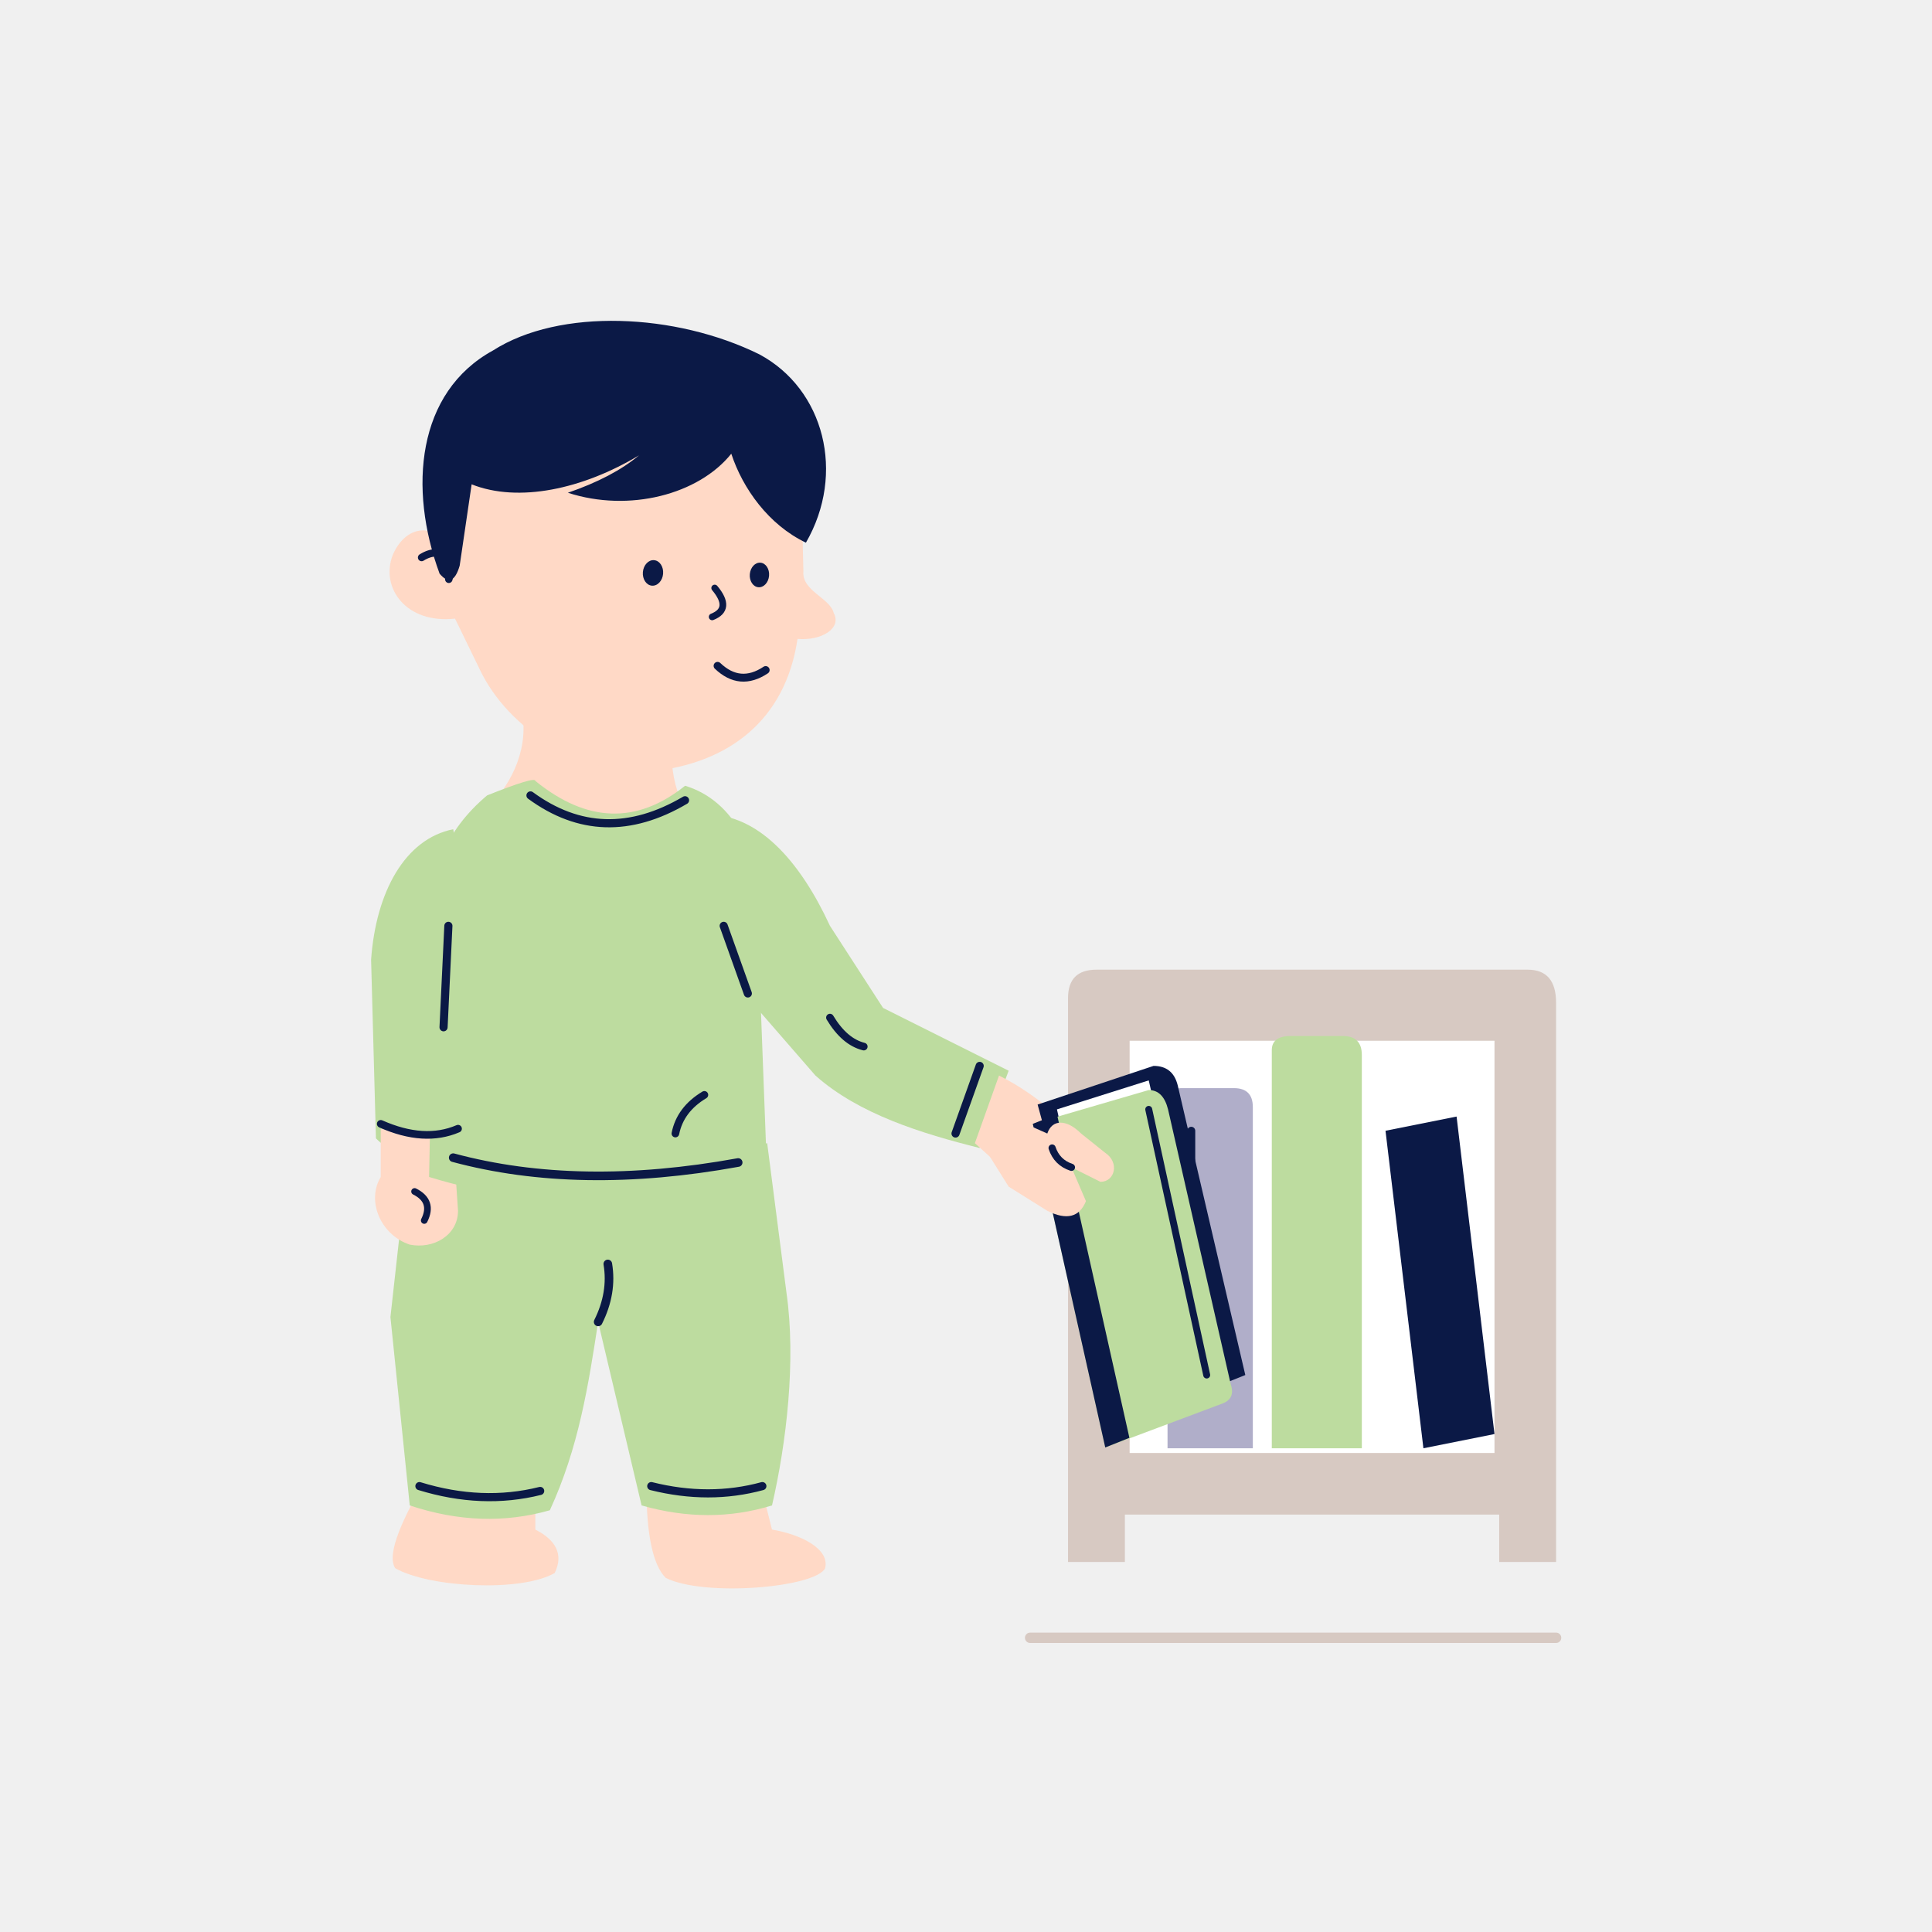
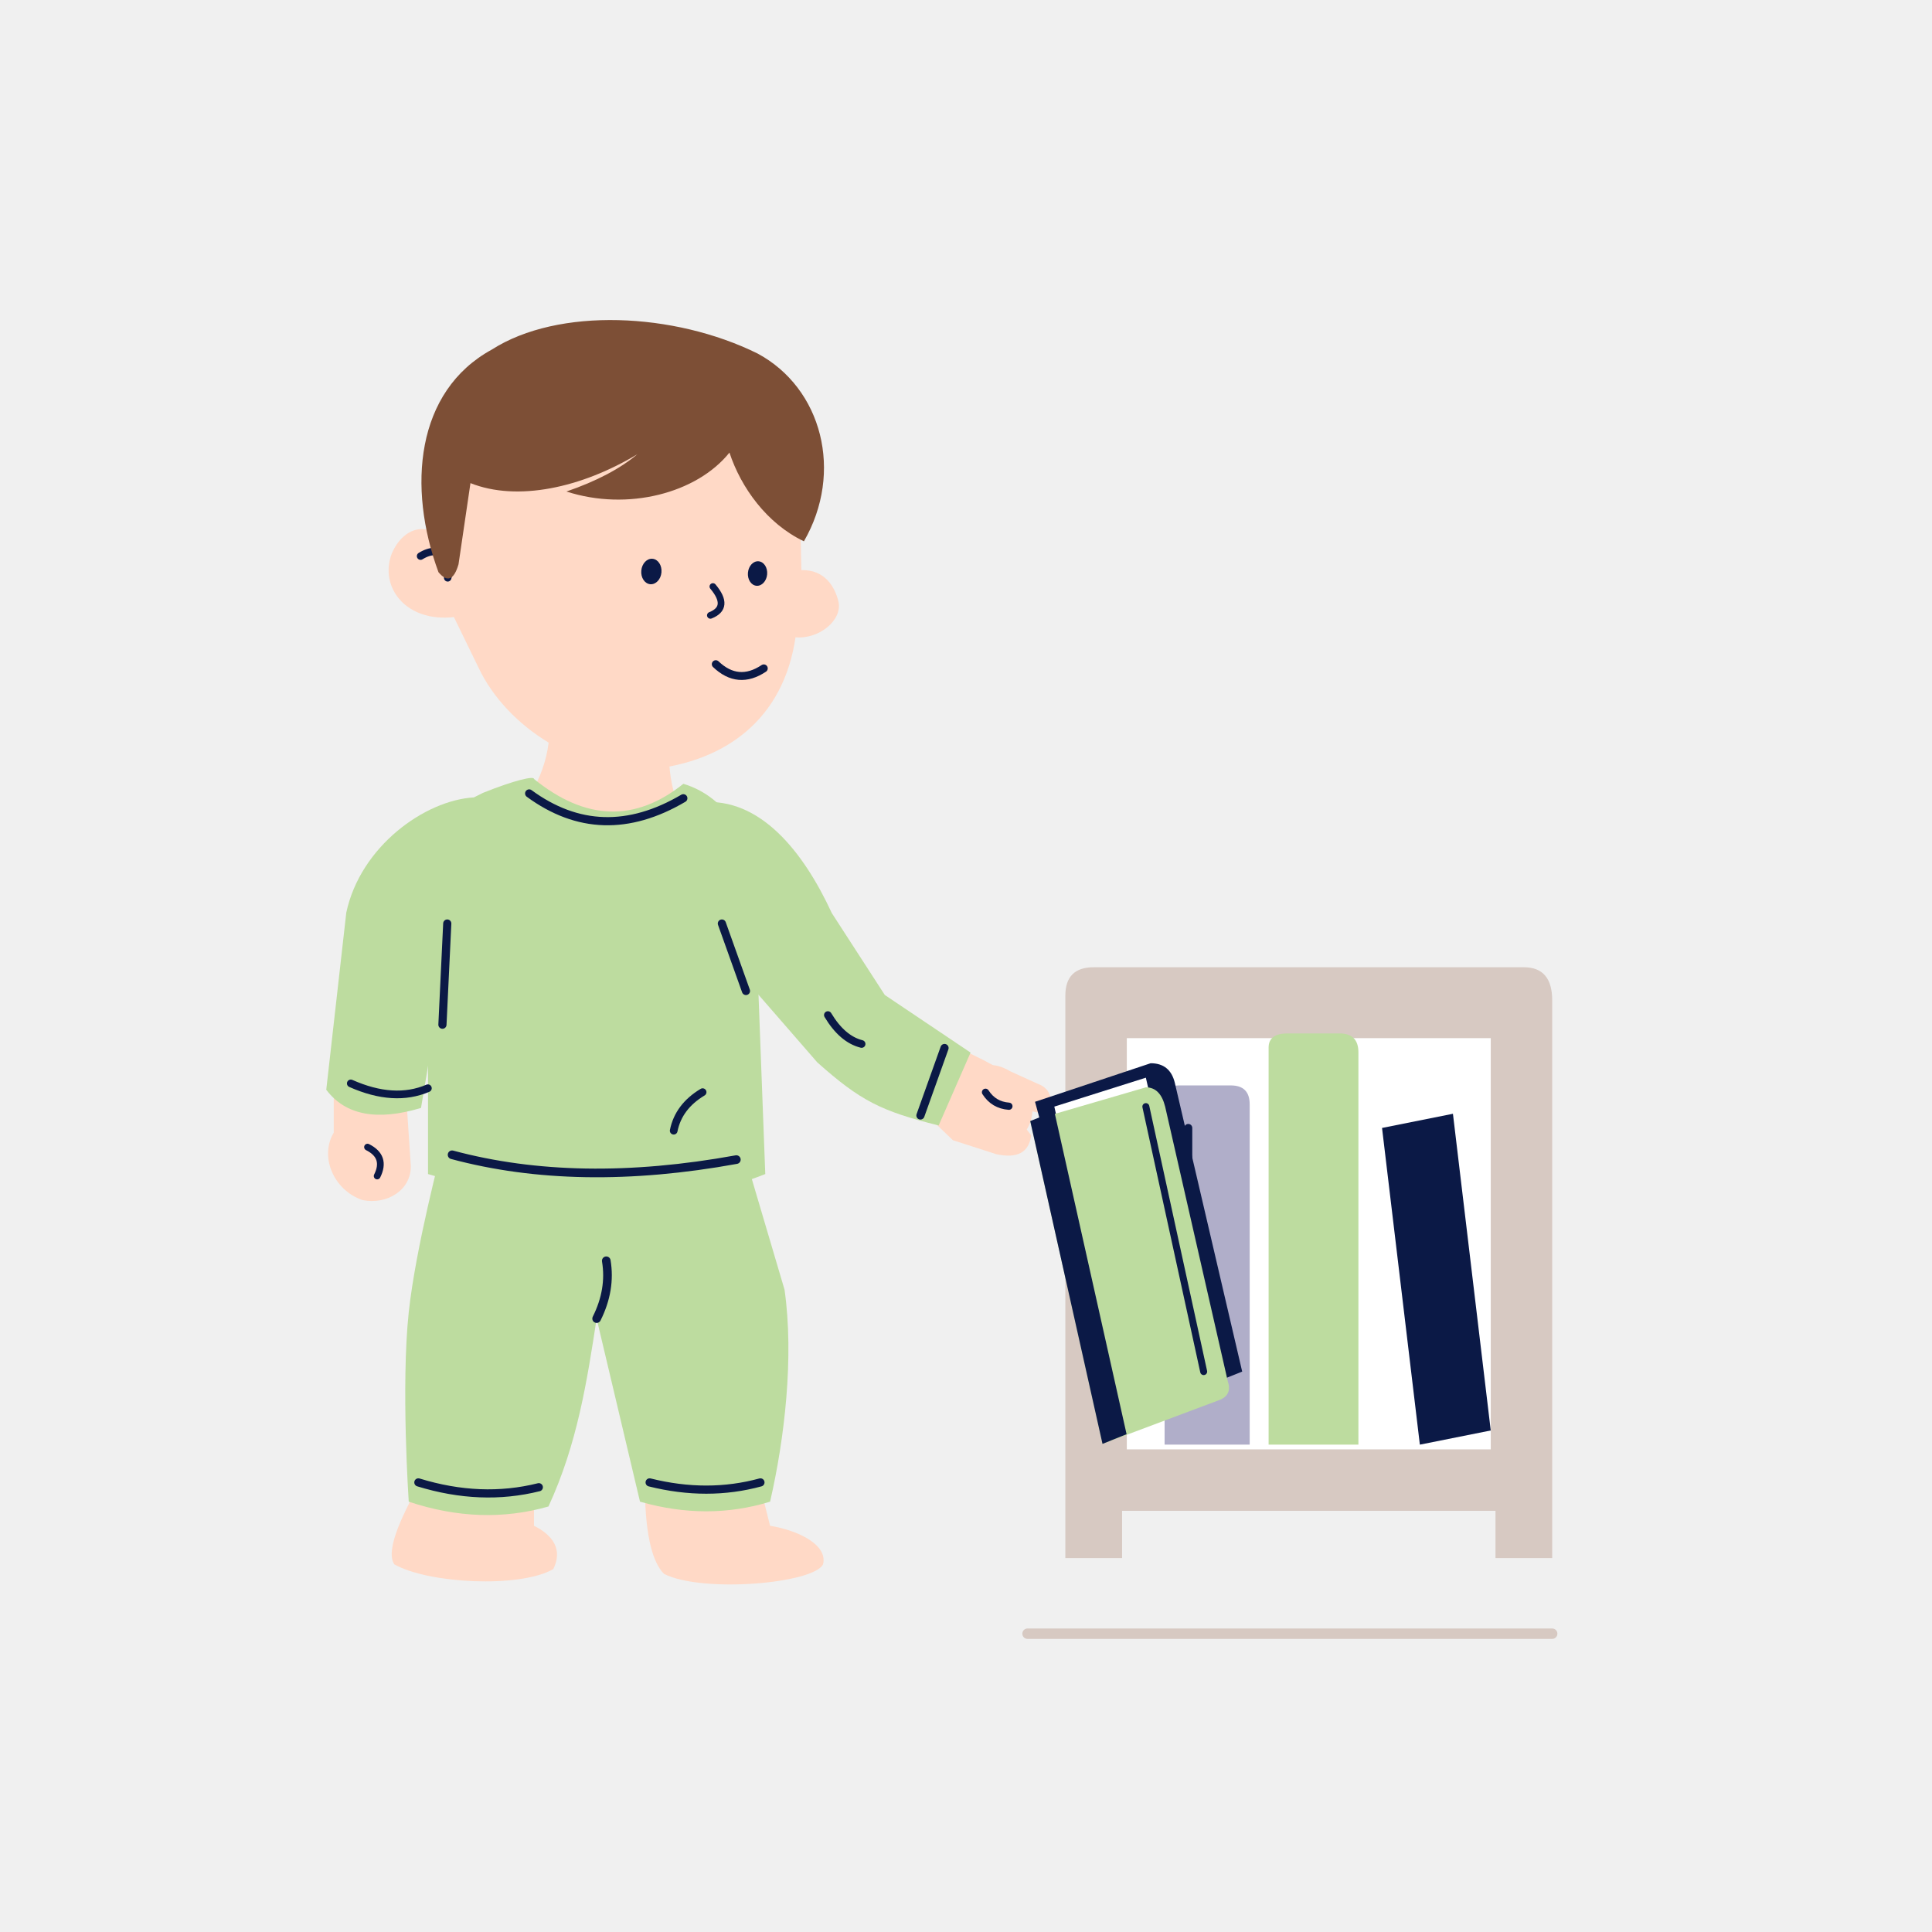
- <svg xmlns="http://www.w3.org/2000/svg" width="213" height="213" viewBox="0 0 213 213" fill="none">
-   <path d="M113.569 180.564H171.556" stroke-width="1.141" stroke-linecap="round" stroke-linejoin="round" stroke="#D7C9C2" />
-   <path d="M117.748 110.039C117.748 107.95 118.793 106.905 120.883 106.905H168.421C170.511 106.905 171.556 108.124 171.556 110.562V172.205H165.287V166.981H124.017V172.205H117.748V110.039Z" fill="#D7C9C2" />
-   <path d="M124.54 114.741H164.765V160.19H124.54V114.741Z" fill="white" />
-   <path d="M128.719 121.532C128.719 120.487 129.241 119.965 130.286 119.965H136.032C137.425 119.965 138.122 120.662 138.122 122.055V159.668H128.719V121.532Z" fill="#B0AEC9" />
-   <path d="M140.213 115.786C140.213 114.741 140.91 114.219 142.303 114.219H148.049C149.442 114.219 150.139 114.915 150.139 116.308V159.668H140.213V115.786Z" fill="#BDDC9F" />
-   <path d="M152.75 124.666L160.586 123.099L164.765 158.1L156.929 159.668L152.75 124.666Z" fill="#0B1946" />
-   <path d="M131.333 124.666V153.921" stroke-width="0.882" stroke-linecap="round" stroke-linejoin="round" stroke="#0B1946" />
-   <path d="M56.944 76.28C58.695 80.709 57.263 84.86 54.862 87.857C61.18 93.043 68.237 93.838 76.035 90.244C73.707 86.299 73.548 82.009 74.934 78.388L56.944 76.28Z" fill="#FFD9C6" />
-   <path d="M46.771 163.309C50.676 162.599 54.758 162.954 59.018 164.374V168.634C61.148 169.699 62.213 171.297 61.148 173.427C57.421 175.557 47.303 175.024 43.576 172.894C42.511 171.297 44.641 167.037 46.771 163.309Z" fill="#FFD9C6" />
-   <path d="M71.265 163.842C75.88 162.777 80.14 162.954 84.045 164.374L85.11 168.634C88.305 169.167 91.5 170.764 90.968 172.894C89.903 175.024 77.655 176.089 73.395 173.959C71.975 172.539 71.265 169.167 71.265 163.842Z" fill="#FFD9C6" />
-   <path d="M45.175 126.034C58.488 128.697 72.865 128.697 84.58 126.034L86.71 142.542C87.775 149.997 86.71 159.049 85.113 165.972C80.498 167.392 75.705 167.392 70.735 165.972L65.943 145.737C64.878 152.659 63.813 159.582 60.618 166.504C55.648 167.924 50.5 167.747 45.175 165.972L43.045 145.204L45.175 126.034Z" fill="#BDDC9F" />
-   <path d="M65.945 145.737C67.01 143.607 67.365 141.477 67.01 139.347" stroke-width="0.949" stroke-linecap="round" stroke-linejoin="round" stroke="#0B1946" />
-   <path d="M46.24 163.842C50.855 165.262 55.293 165.439 59.553 164.374M71.8 163.842C76.06 164.907 80.143 164.907 84.048 163.842" stroke-width="0.896" stroke-linecap="round" stroke-linejoin="round" stroke="#0B1946" />
-   <path d="M49.966 91.422C44.641 92.487 41.446 98.344 40.913 105.799L41.446 125.502C43.931 127.987 47.481 128.164 52.096 126.034L52.628 106.332L49.966 91.422Z" fill="#BDDC9F" />
-   <path d="M41.975 124.437V129.762C40.377 132.424 41.975 136.152 45.17 137.217C47.832 137.749 50.495 136.152 50.495 133.489L49.962 125.502L41.975 124.437Z" fill="#FFD9C6" />
-   <path d="M45.708 131.359C47.128 132.069 47.483 133.134 46.773 134.554" stroke-width="0.738" stroke-linecap="round" stroke-linejoin="round" stroke="#0B1946" />
-   <path d="M77.123 89.824C83.513 89.292 88.306 95.149 91.501 102.072L97.358 111.124L111.203 118.047L108.008 126.567C101.618 124.969 94.696 122.839 89.903 118.579L79.253 106.332L77.123 89.824Z" fill="#BDDC9F" />
-   <path d="M108.008 117.514L105.346 124.969" stroke-width="0.896" stroke-linecap="round" stroke-linejoin="round" stroke="#0B1946" />
-   <path d="M95.228 115.384C93.808 115.029 92.566 113.964 91.501 112.189" stroke-width="0.844" stroke-linecap="round" stroke-linejoin="round" stroke="#0B1946" />
-   <path d="M110.14 118.579C113.335 120.177 115.998 122.307 118.66 124.969L120.79 128.697C120.435 131.182 119.015 132.602 116.53 132.957L112.803 130.827L107.478 126.034L110.14 118.579Z" fill="#FFD9C6" />
-   <path d="M53.698 87.694C57.248 86.274 59.023 85.742 59.023 86.097C64.703 90.712 70.205 90.889 75.53 86.629C80.855 88.227 84.05 94.084 83.518 101.539L84.583 129.762C73.933 134.022 59.555 133.489 47.308 129.762L47.84 102.072C47.13 96.392 49.083 91.599 53.698 87.694Z" fill="#BDDC9F" />
-   <path d="M58.484 87.694C63.809 91.599 69.489 91.777 75.524 88.227" stroke-width="0.896" stroke-linecap="round" stroke-linejoin="round" stroke="#0B1946" />
-   <path d="M49.433 102.072L48.901 113.254M79.786 102.072L82.448 109.527" stroke-width="0.896" stroke-linecap="round" stroke-linejoin="round" stroke="#0B1946" />
-   <path d="M49.966 127.632C59.196 130.117 69.668 130.294 81.383 128.164" stroke-width="0.949" stroke-linecap="round" stroke-linejoin="round" stroke="#0B1946" />
-   <path d="M77.656 120.709C75.881 121.774 74.816 123.194 74.461 124.969" stroke-width="0.844" stroke-linecap="round" stroke-linejoin="round" stroke="#0B1946" />
-   <path d="M41.978 123.904C45.173 125.324 48.013 125.502 50.498 124.437" stroke-width="0.844" stroke-linecap="round" stroke-linejoin="round" stroke="#0B1946" />
-   <path d="M49.483 51.573C50.942 41.01 59.363 36.401 70.941 38.483C83.142 39.551 89.388 47.581 88.46 58.19L88.573 63.011C88.387 65.133 91.524 65.942 91.915 67.579C92.837 69.264 90.575 70.669 87.923 70.438C86.604 79.409 80.304 84.203 71.677 85.052C64.158 85.463 56.042 80.477 52.885 73.787L50.167 68.203C44.769 68.8 41.911 64.808 43.297 61.188C44.636 58.098 47.335 57.799 48.787 59.53L49.483 51.573Z" fill="#FFD9C6" />
-   <path d="M48.463 63.243C45.008 53.854 45.937 43.244 54.358 38.636C61.718 33.934 74.496 34.518 83.719 39.066C90.868 42.899 93.261 52.196 88.852 59.828C84.747 57.865 81.889 53.873 80.623 50.021C77.022 54.517 69.364 56.519 62.607 54.325C65.913 53.188 68.528 51.813 70.451 50.2C64.245 53.933 57.163 55.452 51.997 53.396L50.678 62.368C50.169 64.105 49.431 64.397 48.463 63.243Z" fill="#0B1946" />
-   <path d="M46.482 61.466C48.743 60.061 50.196 61.791 49.479 63.867" stroke-width="0.817" stroke-linecap="round" stroke-linejoin="round" stroke="#0B1946" />
-   <path d="M71.868 64.569C72.484 64.623 73.038 64.037 73.106 63.261C73.173 62.485 72.73 61.812 72.115 61.758C71.499 61.704 70.945 62.29 70.877 63.066C70.81 63.842 71.253 64.515 71.868 64.569Z" fill="#0B1946" />
-   <path d="M83.608 64.742C84.194 64.793 84.722 64.229 84.788 63.482C84.853 62.734 84.431 62.087 83.845 62.036C83.259 61.985 82.731 62.549 82.666 63.296C82.6 64.043 83.022 64.69 83.608 64.742Z" fill="#0B1946" />
-   <path d="M78.794 64.828C80.085 66.366 79.993 67.427 78.516 68.01" stroke-width="0.738" stroke-linecap="round" stroke-linejoin="round" stroke="#0B1946" />
-   <path d="M79.111 73.408C80.755 74.977 82.523 75.132 84.415 73.872" stroke-width="0.87" stroke-linecap="round" stroke-linejoin="round" stroke="#0B1946" />
-   <path d="M114.396 121.774L127.176 117.514C128.596 117.514 129.483 118.224 129.838 119.644L137.293 151.594L123.981 156.919L114.396 121.774Z" fill="#0B1946" />
-   <path d="M116.528 122.307L126.646 119.112L133.568 149.464L123.451 153.192L116.528 122.307Z" fill="white" />
-   <path d="M113.865 123.904L126.645 120.177C127.71 120.177 128.42 120.887 128.775 122.307L135.698 152.659C136.053 153.724 135.698 154.434 134.633 154.789L121.853 159.582L113.865 123.904Z" fill="#BDDC9F" />
-   <path d="M113.865 123.904L121.853 159.582L124.515 158.517L116.528 122.839L113.865 123.904Z" fill="#0B1946" />
-   <path d="M126.646 122.307L133.036 151.594" stroke-width="0.765" stroke-linecap="round" stroke-linejoin="round" stroke="#0B1946" />
-   <path d="M110.67 122.839L115.463 124.969C115.995 123.372 117.593 123.372 119.19 124.969L121.853 127.099C123.45 128.164 122.918 130.294 121.32 130.294L118.125 128.697L119.723 132.424C119.013 134.199 117.593 134.554 115.463 133.489L111.203 130.827L108.54 126.567L110.67 122.839Z" fill="#FFD9C6" />
-   <path d="M115.993 126.567C116.348 127.632 117.058 128.342 118.123 128.697" stroke-width="0.791" stroke-linecap="round" stroke-linejoin="round" stroke="#0B1946" />
+ <svg xmlns="http://www.w3.org/2000/svg" width="212" height="212" viewBox="0 0 212 212" fill="none">
+   <path d="M100.563 113.589C104.027 114.35 107.108 115.753 110.317 117.669L113.274 120.739C113.537 123.217 112.515 124.93 110.21 125.875L106.103 124.731L99.812 121.412L100.563 113.589Z" fill="#FFD9C6" />
+   <path d="M36.622 119V124.287C35.036 126.931 36.622 130.631 39.794 131.689C42.438 132.217 45.081 130.631 45.081 127.988L44.552 120.058L36.622 119Z" fill="#FFD9C6" />
+   <path d="M40.328 125.873C41.738 126.578 42.09 127.636 41.386 129.045" stroke-width="0.738" stroke-linecap="round" stroke-linejoin="round" stroke="#0B1946" />
+   <path d="M112.752 179.267H170.323" stroke-width="1.141" stroke-linecap="round" stroke-linejoin="round" stroke="#D7C9C2" />
+   <path d="M116.902 109.249C116.902 107.175 117.94 106.137 120.014 106.137H167.212C169.286 106.137 170.324 107.348 170.324 109.768V170.969H164.1V165.783H123.126V170.969H116.902V109.249Z" fill="#D7C9C2" />
+   <path d="M123.645 113.917H163.581V159.04H123.645V113.917Z" fill="white" />
+   <path d="M127.793 120.66C127.793 119.622 128.312 119.104 129.349 119.104H135.054C136.437 119.104 137.129 119.795 137.129 121.178V158.521H127.793V120.66Z" fill="#B0AEC9" />
+   <path d="M139.205 114.954C139.205 113.917 139.897 113.398 141.28 113.398H146.985C148.368 113.398 149.06 114.09 149.06 115.473V158.521H139.205V114.954Z" fill="#BDDC9F" />
+   <path d="M151.652 123.771L159.432 122.215L163.581 156.965L155.802 158.521L151.652 123.771Z" fill="#0B1946" />
+   <path d="M130.389 123.771V152.816" stroke-width="0.882" stroke-linecap="round" stroke-linejoin="round" stroke="#0B1946" />
+   <path d="M59.672 76C61.077 80.382 59.927 84.489 58 87.455C63.072 92.585 68.739 93.372 75 89.816C73.131 85.913 73.003 81.668 74.116 78.086L59.672 76Z" fill="#FFD9C6" />
+   <path d="M46.436 162.137C50.313 161.432 54.366 161.784 58.595 163.194V167.423C60.71 168.481 61.767 170.067 60.71 172.181C57.009 174.296 46.964 173.767 43.264 171.653C42.206 170.067 44.321 165.837 46.436 162.137Z" fill="#FFD9C6" />
+   <path d="M70.754 162.665C75.336 161.608 79.565 161.784 83.442 163.194L84.499 167.423C87.672 167.952 90.844 169.538 90.315 171.653C89.258 173.768 77.098 174.825 72.869 172.71C71.459 171.3 70.754 167.952 70.754 162.665Z" fill="#FFD9C6" />
+   <path d="M48.5 126C61.717 128.644 69.869 128.644 81.5 126L86.088 141.518C87.145 148.92 86.088 157.907 84.502 164.78C79.92 166.19 75.162 166.19 70.228 164.78L65.469 144.69C64.412 151.563 63.355 158.436 60.183 165.309C55.248 166.719 50.138 166.542 44.851 164.78C44.851 164.78 43.991 152.069 44.851 144C45.611 136.868 48.5 126 48.5 126Z" fill="#BDDC9F" />
+   <path d="M65.471 144.69C66.528 142.576 66.88 140.461 66.528 138.346" stroke-width="0.949" stroke-linecap="round" stroke-linejoin="round" stroke="#0B1946" />
+   <path d="M45.908 162.666C50.49 164.075 54.896 164.252 59.125 163.194M71.285 162.666C75.514 163.723 79.567 163.723 83.444 162.666" stroke-width="0.896" stroke-linecap="round" stroke-linejoin="round" stroke="#0B1946" />
+   <path d="M52 87.5C46.618 87.812 39.552 92.879 37.999 100.136L35.801 119.58C37.901 122.366 41.367 123.031 46.198 121.574L49.443 102.277L52 87.5Z" fill="#BDDC9F" />
+   <path d="M102.11 117.561L107.242 118.446C107.366 116.779 108.903 116.39 110.83 117.54L113.911 118.943C115.708 119.579 115.713 121.76 114.175 122.148L110.711 121.387L113.155 124.586C112.903 126.468 111.622 127.155 109.314 126.647L104.565 125.12L100.967 121.667L102.11 117.561Z" fill="#FFD9C6" />
+   <path d="M108.14 119.855C108.741 120.793 109.597 121.304 110.708 121.387" stroke-width="0.791" stroke-linecap="round" stroke-linejoin="round" stroke="#0B1946" />
+   <path d="M77 88.033C83.344 87.505 88.102 93.32 91.274 100.193L97.09 109.18L106.5 115.5L103 123.5C96.655 121.914 94.446 120.811 89.688 116.582L79.115 104.422L77 88.033Z" fill="#BDDC9F" />
+   <path d="M103.643 115L101 122.402" stroke-width="0.896" stroke-linecap="round" stroke-linejoin="round" stroke="#0B1946" />
+   <path d="M94.544 114.556C93.135 114.203 91.901 113.146 90.844 111.384" stroke-width="0.844" stroke-linecap="round" stroke-linejoin="round" stroke="#0B1946" />
+   <path d="M53 87C56.524 85.59 58.598 85.126 58.598 85.479C64.237 90.061 69.7 90.237 74.987 86.007C80.273 87.593 83.445 93.409 82.917 100.81L83.974 128.83C73.401 133.06 59.126 132.531 46.967 128.83L46.967 95.5C47.5 89.5 48 89.5 53 87Z" fill="#BDDC9F" />
+   <path d="M58.065 87.065C63.351 90.942 68.99 91.118 74.982 87.593" stroke-width="0.896" stroke-linecap="round" stroke-linejoin="round" stroke="#0B1946" />
+   <path d="M49.078 101.339L48.549 112.441M79.212 101.339L81.855 108.74" stroke-width="0.896" stroke-linecap="round" stroke-linejoin="round" stroke="#0B1946" />
+   <path d="M49.607 126.715C58.771 129.182 69.168 129.359 80.799 127.244" stroke-width="0.949" stroke-linecap="round" stroke-linejoin="round" stroke="#0B1946" />
+   <path d="M77.098 119.843C75.336 120.9 74.278 122.31 73.926 124.072" stroke-width="0.844" stroke-linecap="round" stroke-linejoin="round" stroke="#0B1946" />
+   <path d="M38.493 118.884C41.665 120.294 44.484 120.47 46.952 119.412" stroke-width="0.844" stroke-linecap="round" stroke-linejoin="round" stroke="#0B1946" />
+   <path d="M49.13 51.203C50.578 40.715 58.939 36.14 70.433 38.207C82.546 39.267 88.748 47.239 87.826 57.772L87.938 62.558C90.5 62.5 91.612 64.374 92 66C92.478 68 89.927 70.162 87.293 69.932C85.983 78.839 79.729 83.599 71.164 84.442C63.699 84.85 55.641 79.899 52.507 73.257L49.808 67.714C44.449 68.306 41.612 64.343 42.987 60.748C44.317 57.681 46.997 57.384 48.438 59.103L49.13 51.203Z" fill="#FFD9C6" />
+   <path d="M46.149 61.025C48.394 59.63 49.836 61.348 49.125 63.408" stroke-width="0.817" stroke-linecap="round" stroke-linejoin="round" stroke="#0B1946" />
+   <path d="M71.354 64.106C71.965 64.159 72.515 63.578 72.582 62.807C72.65 62.036 72.209 61.368 71.598 61.314C70.987 61.261 70.438 61.842 70.37 62.613C70.303 63.384 70.743 64.052 71.354 64.106Z" fill="#0B1946" />
+   <path d="M83.008 64.277C83.59 64.328 84.114 63.768 84.179 63.026C84.243 62.284 83.825 61.642 83.243 61.591C82.661 61.54 82.137 62.1 82.072 62.842C82.007 63.583 82.426 64.226 83.008 64.277Z" fill="#0B1946" />
+   <path d="M78.228 64.362C79.51 65.89 79.418 66.943 77.952 67.522" stroke-width="0.738" stroke-linecap="round" stroke-linejoin="round" stroke="#0B1946" />
+   <path d="M78.543 72.881C80.176 74.439 81.931 74.593 83.81 73.342" stroke-width="0.87" stroke-linecap="round" stroke-linejoin="round" stroke="#0B1946" />
+   <path d="M113.574 120.9L126.262 116.67C127.672 116.67 128.553 117.375 128.906 118.785L136.307 150.506L123.09 155.792L113.574 120.9Z" fill="#0B1946" />
+   <path d="M115.691 121.429L125.736 118.256L132.609 148.391L122.564 152.092L115.691 121.429Z" fill="white" />
+   <path d="M113.049 123.015L125.737 119.314C126.794 119.314 127.499 120.019 127.852 121.429L134.725 151.563C135.077 152.62 134.725 153.325 133.667 153.678L120.979 158.436L113.049 123.015Z" fill="#BDDC9F" />
+   <path d="M113.049 123.015L120.979 158.436L123.622 157.378L115.692 121.957L113.049 123.015Z" fill="#0B1946" />
+   <path d="M125.736 121.429L132.08 150.506" stroke-width="0.765" stroke-linecap="round" stroke-linejoin="round" stroke="#0B1946" />
+   <path d="M48.115 62.789C44.685 53.467 45.607 42.934 53.968 38.358C61.275 33.691 73.961 34.27 83.118 38.786C90.215 42.591 92.592 51.821 88.214 59.398C84.139 57.45 81.302 53.487 80.044 49.662C76.469 54.125 68.866 56.113 62.157 53.934C65.44 52.806 68.036 51.441 69.945 49.84C63.783 53.546 56.752 55.054 51.624 53.013L50.314 61.92C49.809 63.645 49.077 63.935 48.115 62.789Z" fill="#7D4F36" />
</svg>
